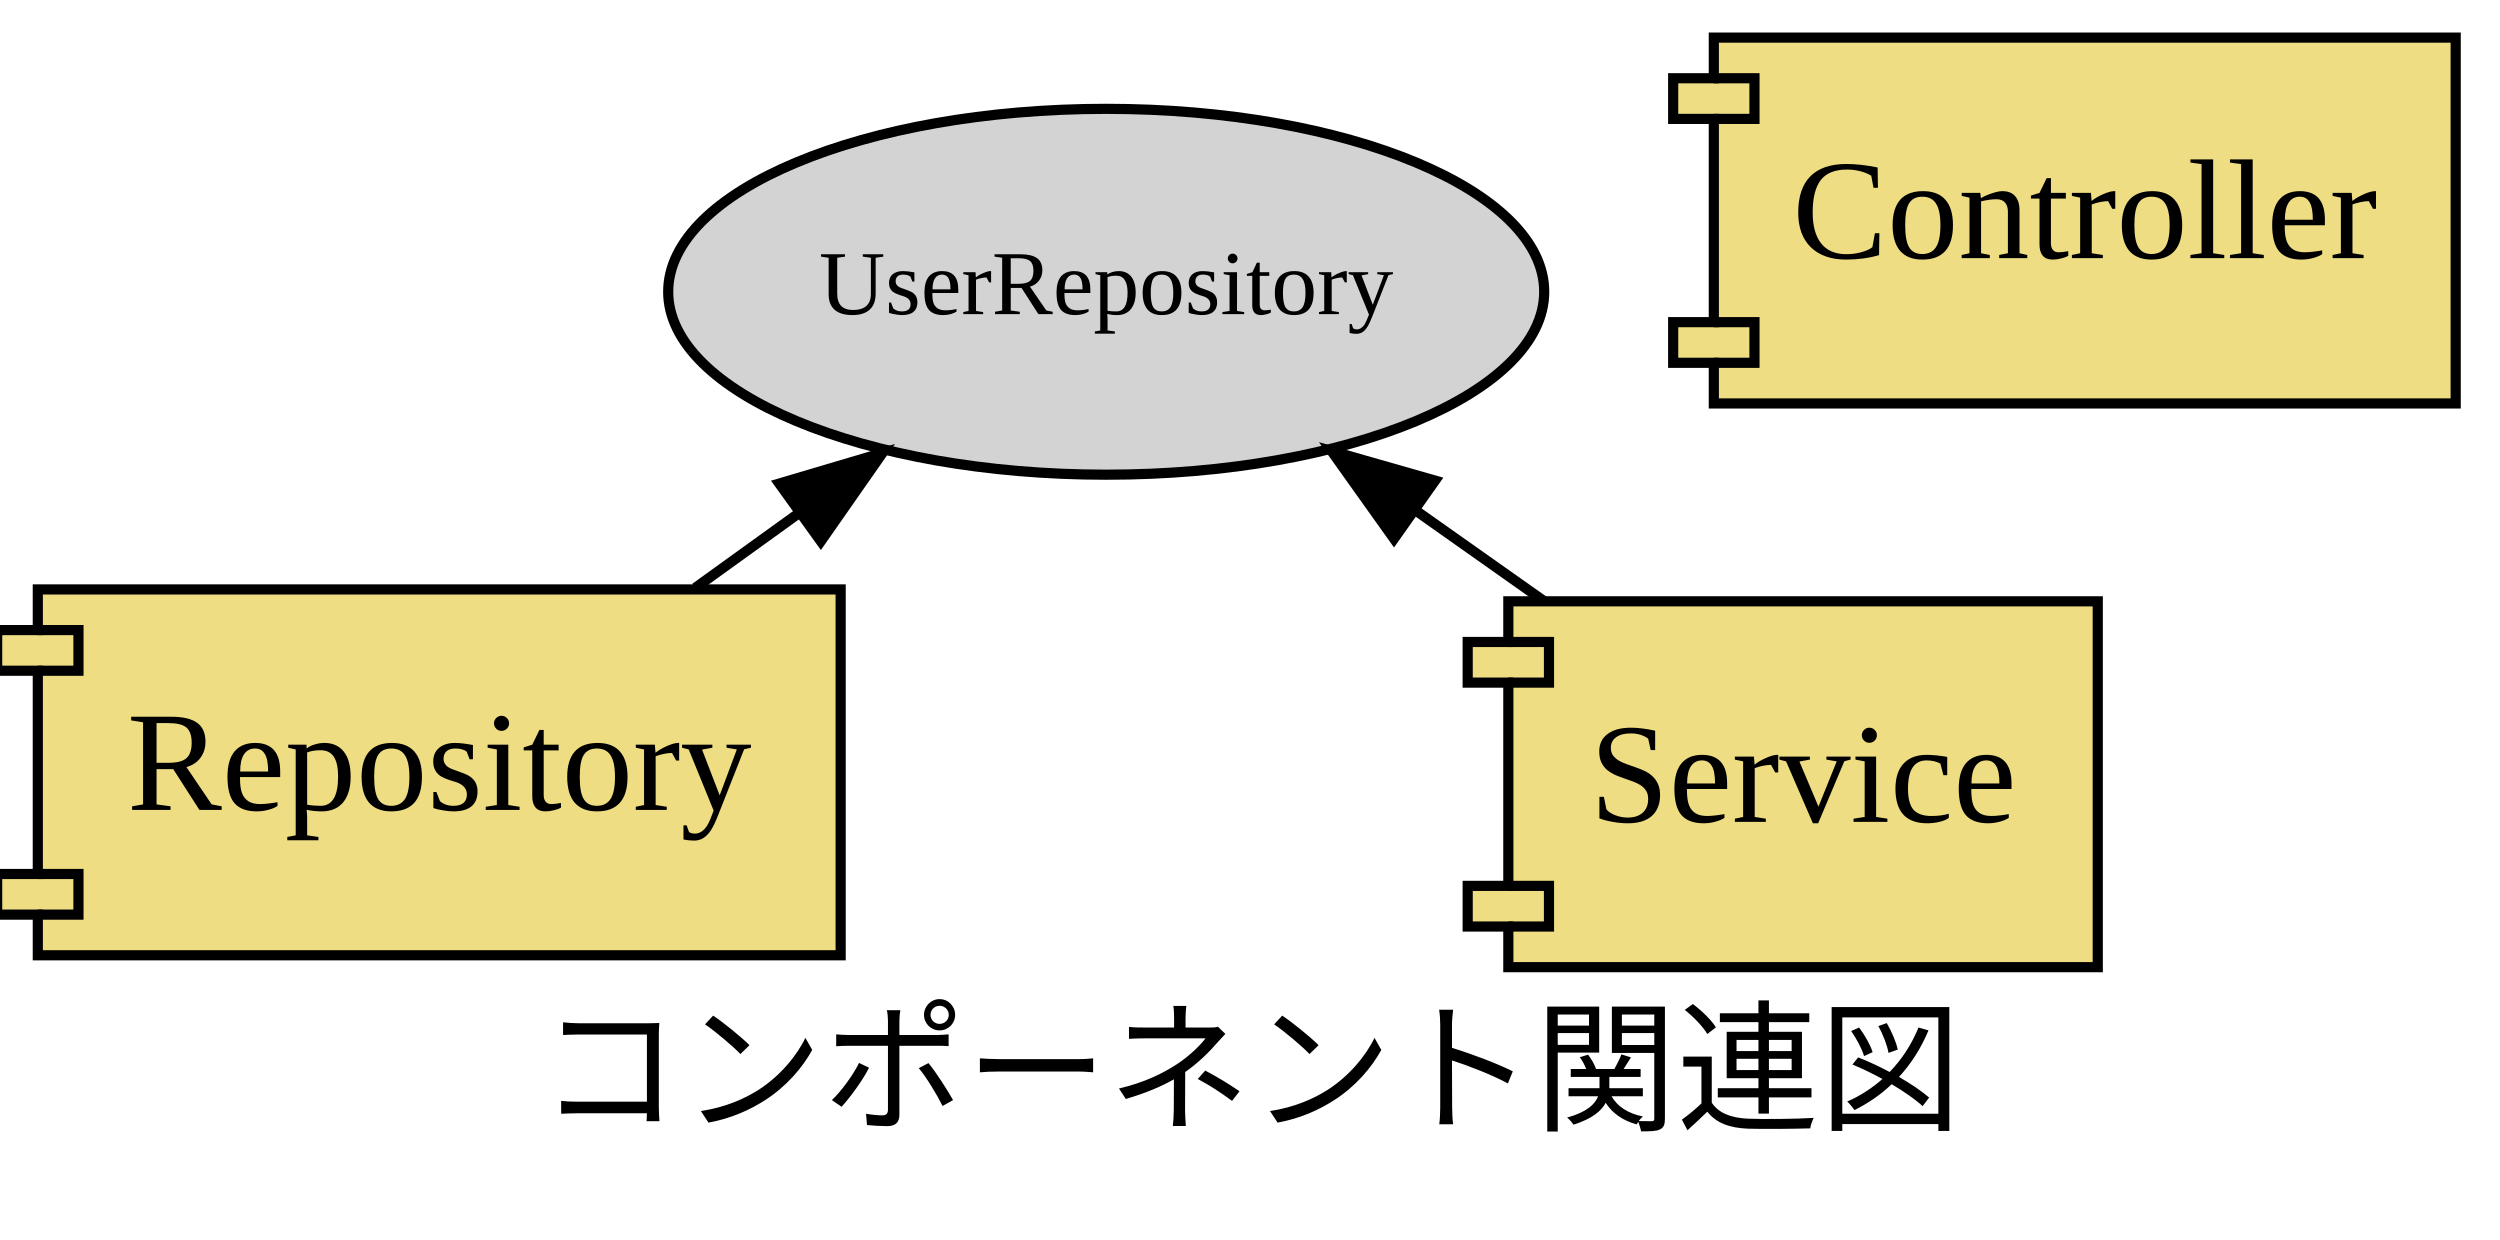
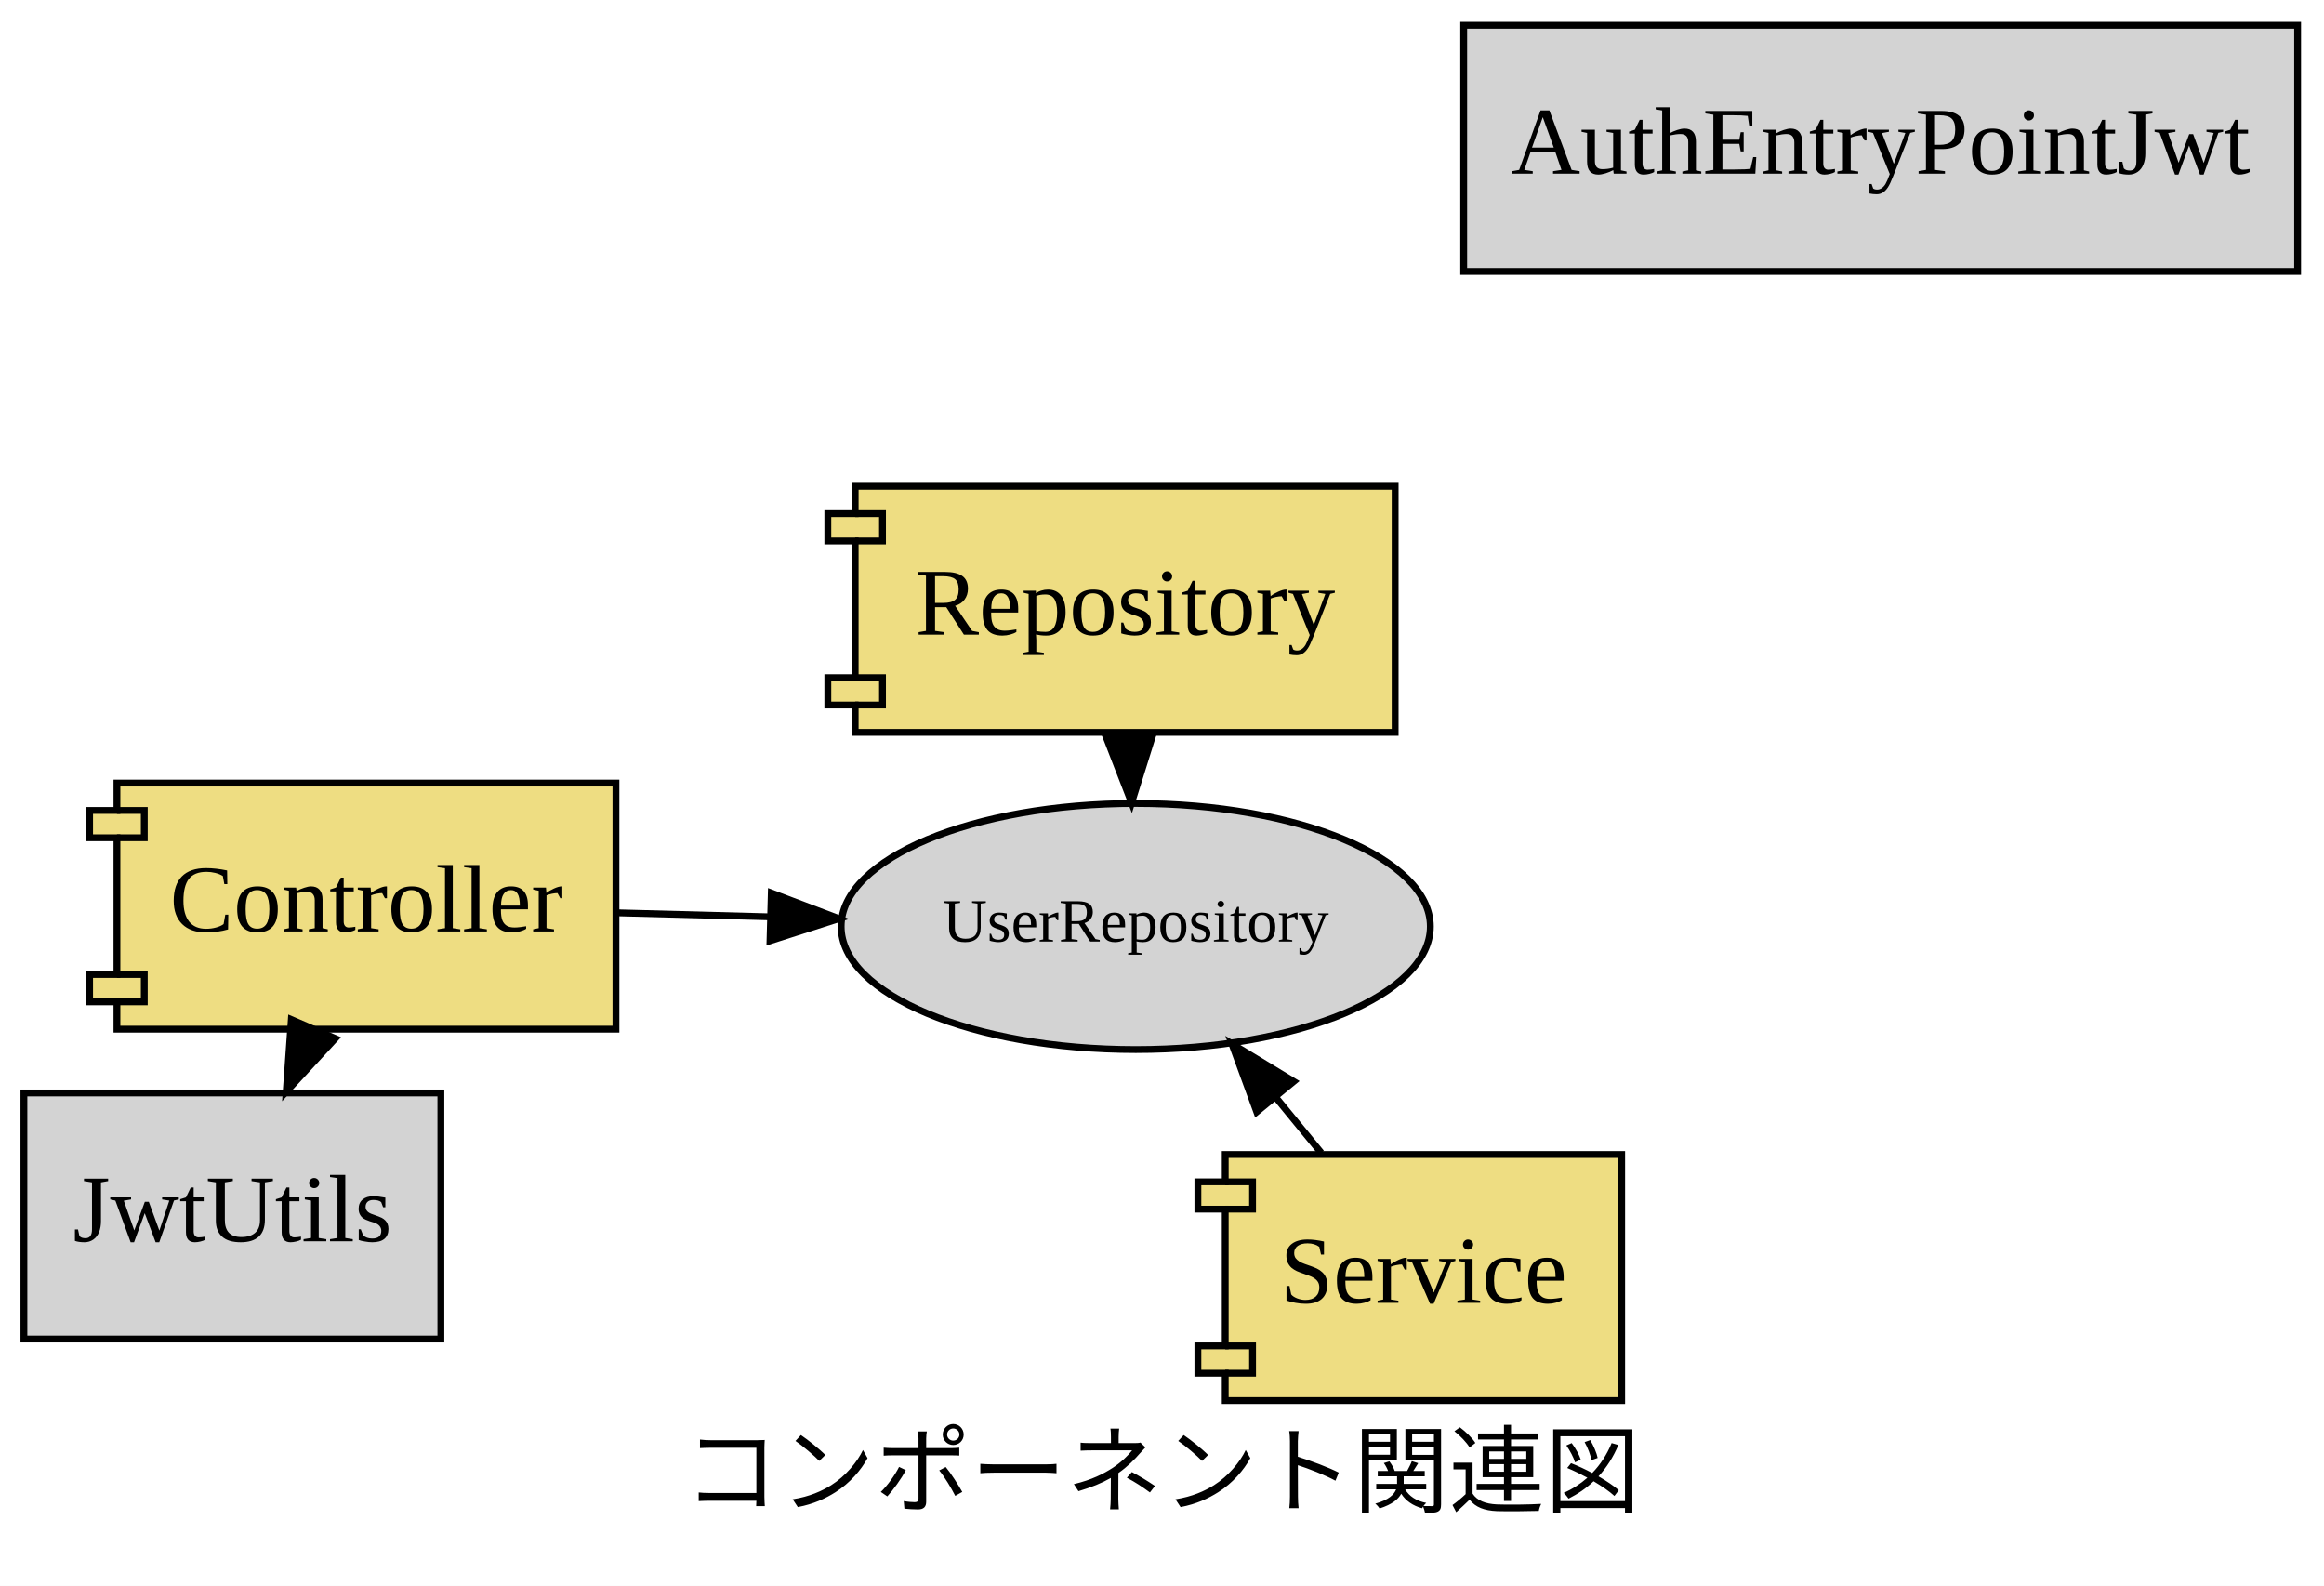
- <svg xmlns="http://www.w3.org/2000/svg" width="246pt" height="122pt" viewBox="0.00 0.00 246.00 122.00">
-   <g id="graph0" class="graph" transform="scale(1 1) rotate(0) translate(4 95)">
-     <polygon fill="white" stroke="transparent" points="-4,27 -4,-95 242,-95 242,27 -4,27" />
-     <text text-anchor="middle" x="119" y="15.2" font-family="Times New Roman,serif" font-size="14.00">
+ <svg xmlns="http://www.w3.org/2000/svg" width="340pt" height="232pt" viewBox="0.00 0.00 340.00 232.00">
+   <g id="graph0" class="graph" transform="scale(1 1) rotate(0) translate(4 205)">
+     <polygon fill="white" stroke="transparent" points="-4,27 -4,-205 336,-205 336,27 -4,27" />
+     <text text-anchor="middle" x="166" y="15.2" font-family="Times New Roman,serif" font-size="14.00">
            コンポーネント関連図
        </text>
    <g id="node1" class="node">
-       <polygon fill="#eedd82" stroke="black" points="78.72,-37 -0.28,-37 -0.28,-33 -4.28,-33 -4.28,-29 -0.28,-29 -0.28,-9 -4.28,-9 -4.28,-5 -0.28,-5 -0.28,-1 78.72,-1 78.72,-37" />
-       <polyline fill="none" stroke="black" points="-0.28,-33 3.72,-33 3.72,-29 -0.28,-29 " />
-       <polyline fill="none" stroke="black" points="-0.28,-9 3.72,-9 3.72,-5 -0.28,-5 " />
-       <text text-anchor="middle" x="39.22" y="-15.3" font-family="Times New Roman,serif" font-size="14.00">
-                 Repository
+       <polygon fill="lightgrey" stroke="black" points="332.14,-201.3 210.14,-201.3 210.14,-165.3 332.14,-165.3 332.14,-201.3" />
+       <text text-anchor="middle" x="271.14" y="-179.6" font-family="Times New Roman,serif" font-size="14.00">
+                 AuthEntryPointJwt
            </text>
    </g>
    <g id="node2" class="node">
-       <ellipse fill="lightgrey" stroke="black" cx="104.85" cy="-66.29" rx="43.1" ry="18" />
-       <text text-anchor="middle" x="104.85" y="-64.09" font-family="Times New Roman,serif" font-size="9.00">
+       <polygon fill="lightgrey" stroke="black" points="60.5,-45.11 -0.5,-45.11 -0.5,-9.11 60.5,-9.11 60.5,-45.11" />
+       <text text-anchor="middle" x="30" y="-23.41" font-family="Times New Roman,serif" font-size="14.00">
+                 JwtUtils
+             </text>
+     </g>
+     <g id="node3" class="node">
+       <polygon fill="#eedd82" stroke="black" points="86.11,-90.44 13.11,-90.44 13.11,-86.44 9.11,-86.44 9.11,-82.44 13.11,-82.44 13.11,-62.44 9.11,-62.44 9.11,-58.44 13.11,-58.44 13.11,-54.44 86.11,-54.44 86.11,-90.44" />
+       <polyline fill="none" stroke="black" points="13.11,-86.44 17.11,-86.44 17.11,-82.44 13.11,-82.44 " />
+       <polyline fill="none" stroke="black" points="13.11,-62.44 17.11,-62.44 17.11,-58.44 13.11,-58.44 " />
+       <text text-anchor="middle" x="49.61" y="-68.74" font-family="Times New Roman,serif" font-size="14.00">
+                 Controller
+             </text>
+     </g>
+     <g id="edge2" class="edge">
+       <path fill="none" stroke="black" d="M41.75,-54.26C41.71,-54.17 41.67,-54.08 41.63,-53.98" />
+       <polygon fill="black" stroke="black" points="45.05,-53.08 37.87,-45.29 38.62,-55.85 45.05,-53.08" />
+     </g>
+     <g id="node4" class="node">
+       <ellipse fill="lightgrey" stroke="black" cx="162.16" cy="-69.46" rx="43.1" ry="18" />
+       <text text-anchor="middle" x="162.16" y="-67.26" font-family="Times New Roman,serif" font-size="9.00">
                UserRepository
            </text>
    </g>
    <g id="edge1" class="edge">
-       <path fill="none" stroke="black" d="M64.41,-37.15C67.73,-39.54 71.16,-42.01 74.55,-44.46" />
-       <polygon fill="black" stroke="black" points="72.68,-47.42 82.84,-50.43 76.77,-41.74 72.68,-47.42" />
+       <path fill="none" stroke="black" d="M86.15,-71.47C93.3,-71.28 100.93,-71.08 108.51,-70.88" />
+       <polygon fill="black" stroke="black" points="108.84,-74.37 118.74,-70.61 108.65,-67.37 108.84,-74.37" />
    </g>
-     <g id="node3" class="node">
-       <polygon fill="#eedd82" stroke="black" points="202.42,-35.83 144.42,-35.83 144.42,-31.83 140.42,-31.83 140.42,-27.83 144.42,-27.83 144.42,-7.83 140.42,-7.83 140.42,-3.83 144.42,-3.83 144.42,0.17 202.42,0.17 202.42,-35.83" />
-       <polyline fill="none" stroke="black" points="144.42,-31.83 148.42,-31.83 148.42,-27.83 144.42,-27.83 " />
-       <polyline fill="none" stroke="black" points="144.42,-7.83 148.42,-7.83 148.42,-3.83 144.42,-3.83 " />
-       <text text-anchor="middle" x="173.42" y="-14.13" font-family="Times New Roman,serif" font-size="14.00">
+     <g id="node5" class="node">
+       <polygon fill="#eedd82" stroke="black" points="200.11,-133.86 121.11,-133.86 121.11,-129.86 117.11,-129.86 117.11,-125.86 121.11,-125.86 121.11,-105.86 117.11,-105.86 117.11,-101.86 121.11,-101.86 121.11,-97.86 200.11,-97.86 200.11,-133.86" />
+       <polyline fill="none" stroke="black" points="121.11,-129.86 125.11,-129.86 125.11,-125.86 121.11,-125.86 " />
+       <polyline fill="none" stroke="black" points="121.11,-105.86 125.11,-105.86 125.11,-101.86 121.11,-101.86 " />
+       <text text-anchor="middle" x="160.61" y="-112.16" font-family="Times New Roman,serif" font-size="14.00">
+                 Repository
+             </text>
+     </g>
+     <g id="edge3" class="edge">
+       <path fill="none" stroke="black" d="M161.21,-97.79C161.22,-97.68 161.22,-97.58 161.22,-97.47" />
+       <polygon fill="black" stroke="black" points="164.72,-97.67 161.55,-87.56 157.72,-97.44 164.72,-97.67" />
+     </g>
+     <g id="node6" class="node">
+       <polygon fill="#eedd82" stroke="black" points="233.25,-36.11 175.25,-36.11 175.25,-32.11 171.25,-32.11 171.25,-28.11 175.25,-28.11 175.25,-8.11 171.25,-8.11 171.25,-4.11 175.25,-4.11 175.25,-0.11 233.25,-0.11 233.25,-36.11" />
+       <polyline fill="none" stroke="black" points="175.25,-32.11 179.25,-32.11 179.25,-28.11 175.25,-28.11 " />
+       <polyline fill="none" stroke="black" points="175.25,-8.11 179.25,-8.11 179.25,-4.11 175.25,-4.11 " />
+       <text text-anchor="middle" x="204.25" y="-14.41" font-family="Times New Roman,serif" font-size="14.00">
                Service
            </text>
    </g>
-     <g id="edge2" class="edge">
-       <path fill="none" stroke="black" d="M147.89,-35.88C143.82,-38.75 139.57,-41.75 135.4,-44.7" />
-       <polygon fill="black" stroke="black" points="133.17,-41.99 127.02,-50.62 137.21,-47.71 133.17,-41.99" />
-     </g>
-     <g id="node4" class="node">
-       <polygon fill="#eedd82" stroke="black" points="237.64,-91.3 164.64,-91.3 164.64,-87.3 160.64,-87.3 160.64,-83.3 164.64,-83.3 164.64,-63.3 160.64,-63.3 160.64,-59.3 164.64,-59.3 164.64,-55.3 237.64,-55.3 237.64,-91.3" />
-       <polyline fill="none" stroke="black" points="164.64,-87.3 168.64,-87.3 168.64,-83.3 164.64,-83.3 " />
-       <polyline fill="none" stroke="black" points="164.64,-63.3 168.64,-63.3 168.64,-59.3 164.64,-59.3 " />
-       <text text-anchor="middle" x="201.14" y="-69.6" font-family="Times New Roman,serif" font-size="14.00">
-                 Controller
-             </text>
+     <g id="edge4" class="edge">
+       <path fill="none" stroke="black" d="M189.29,-36.36C187.17,-38.96 184.95,-41.66 182.74,-44.36" />
+       <polygon fill="black" stroke="black" points="179.86,-42.35 176.22,-52.3 185.27,-46.79 179.86,-42.35" />
    </g>
  </g>
</svg>
